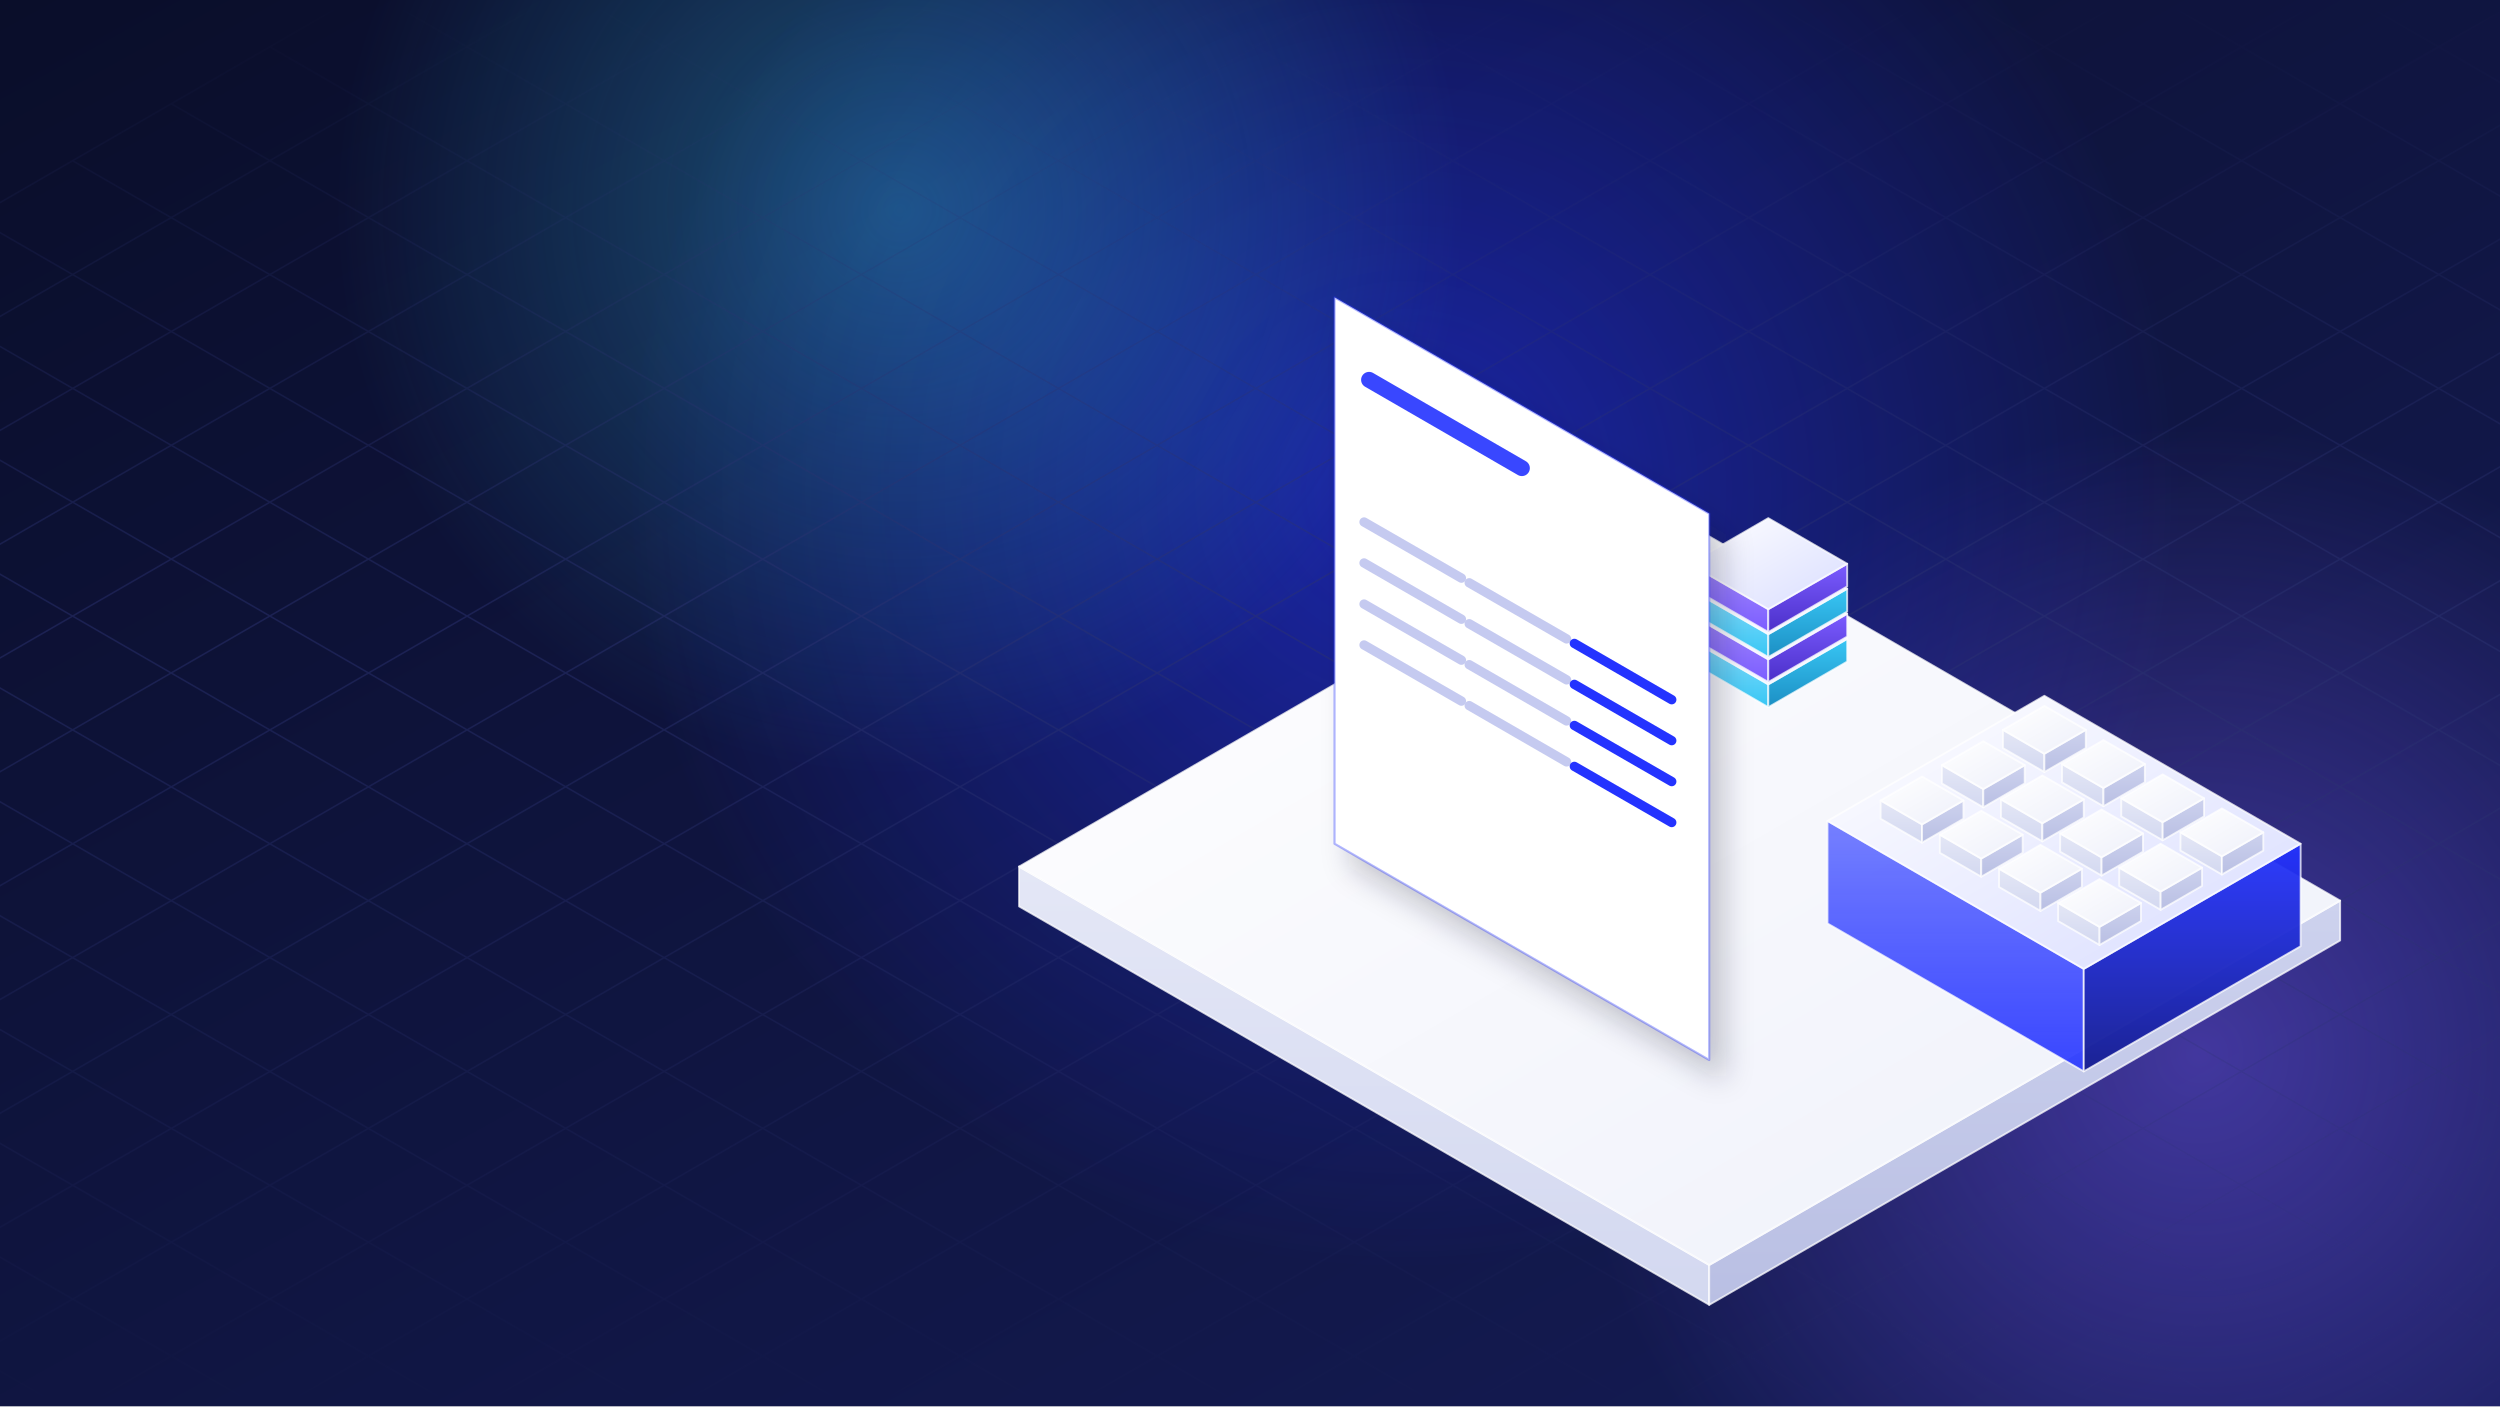
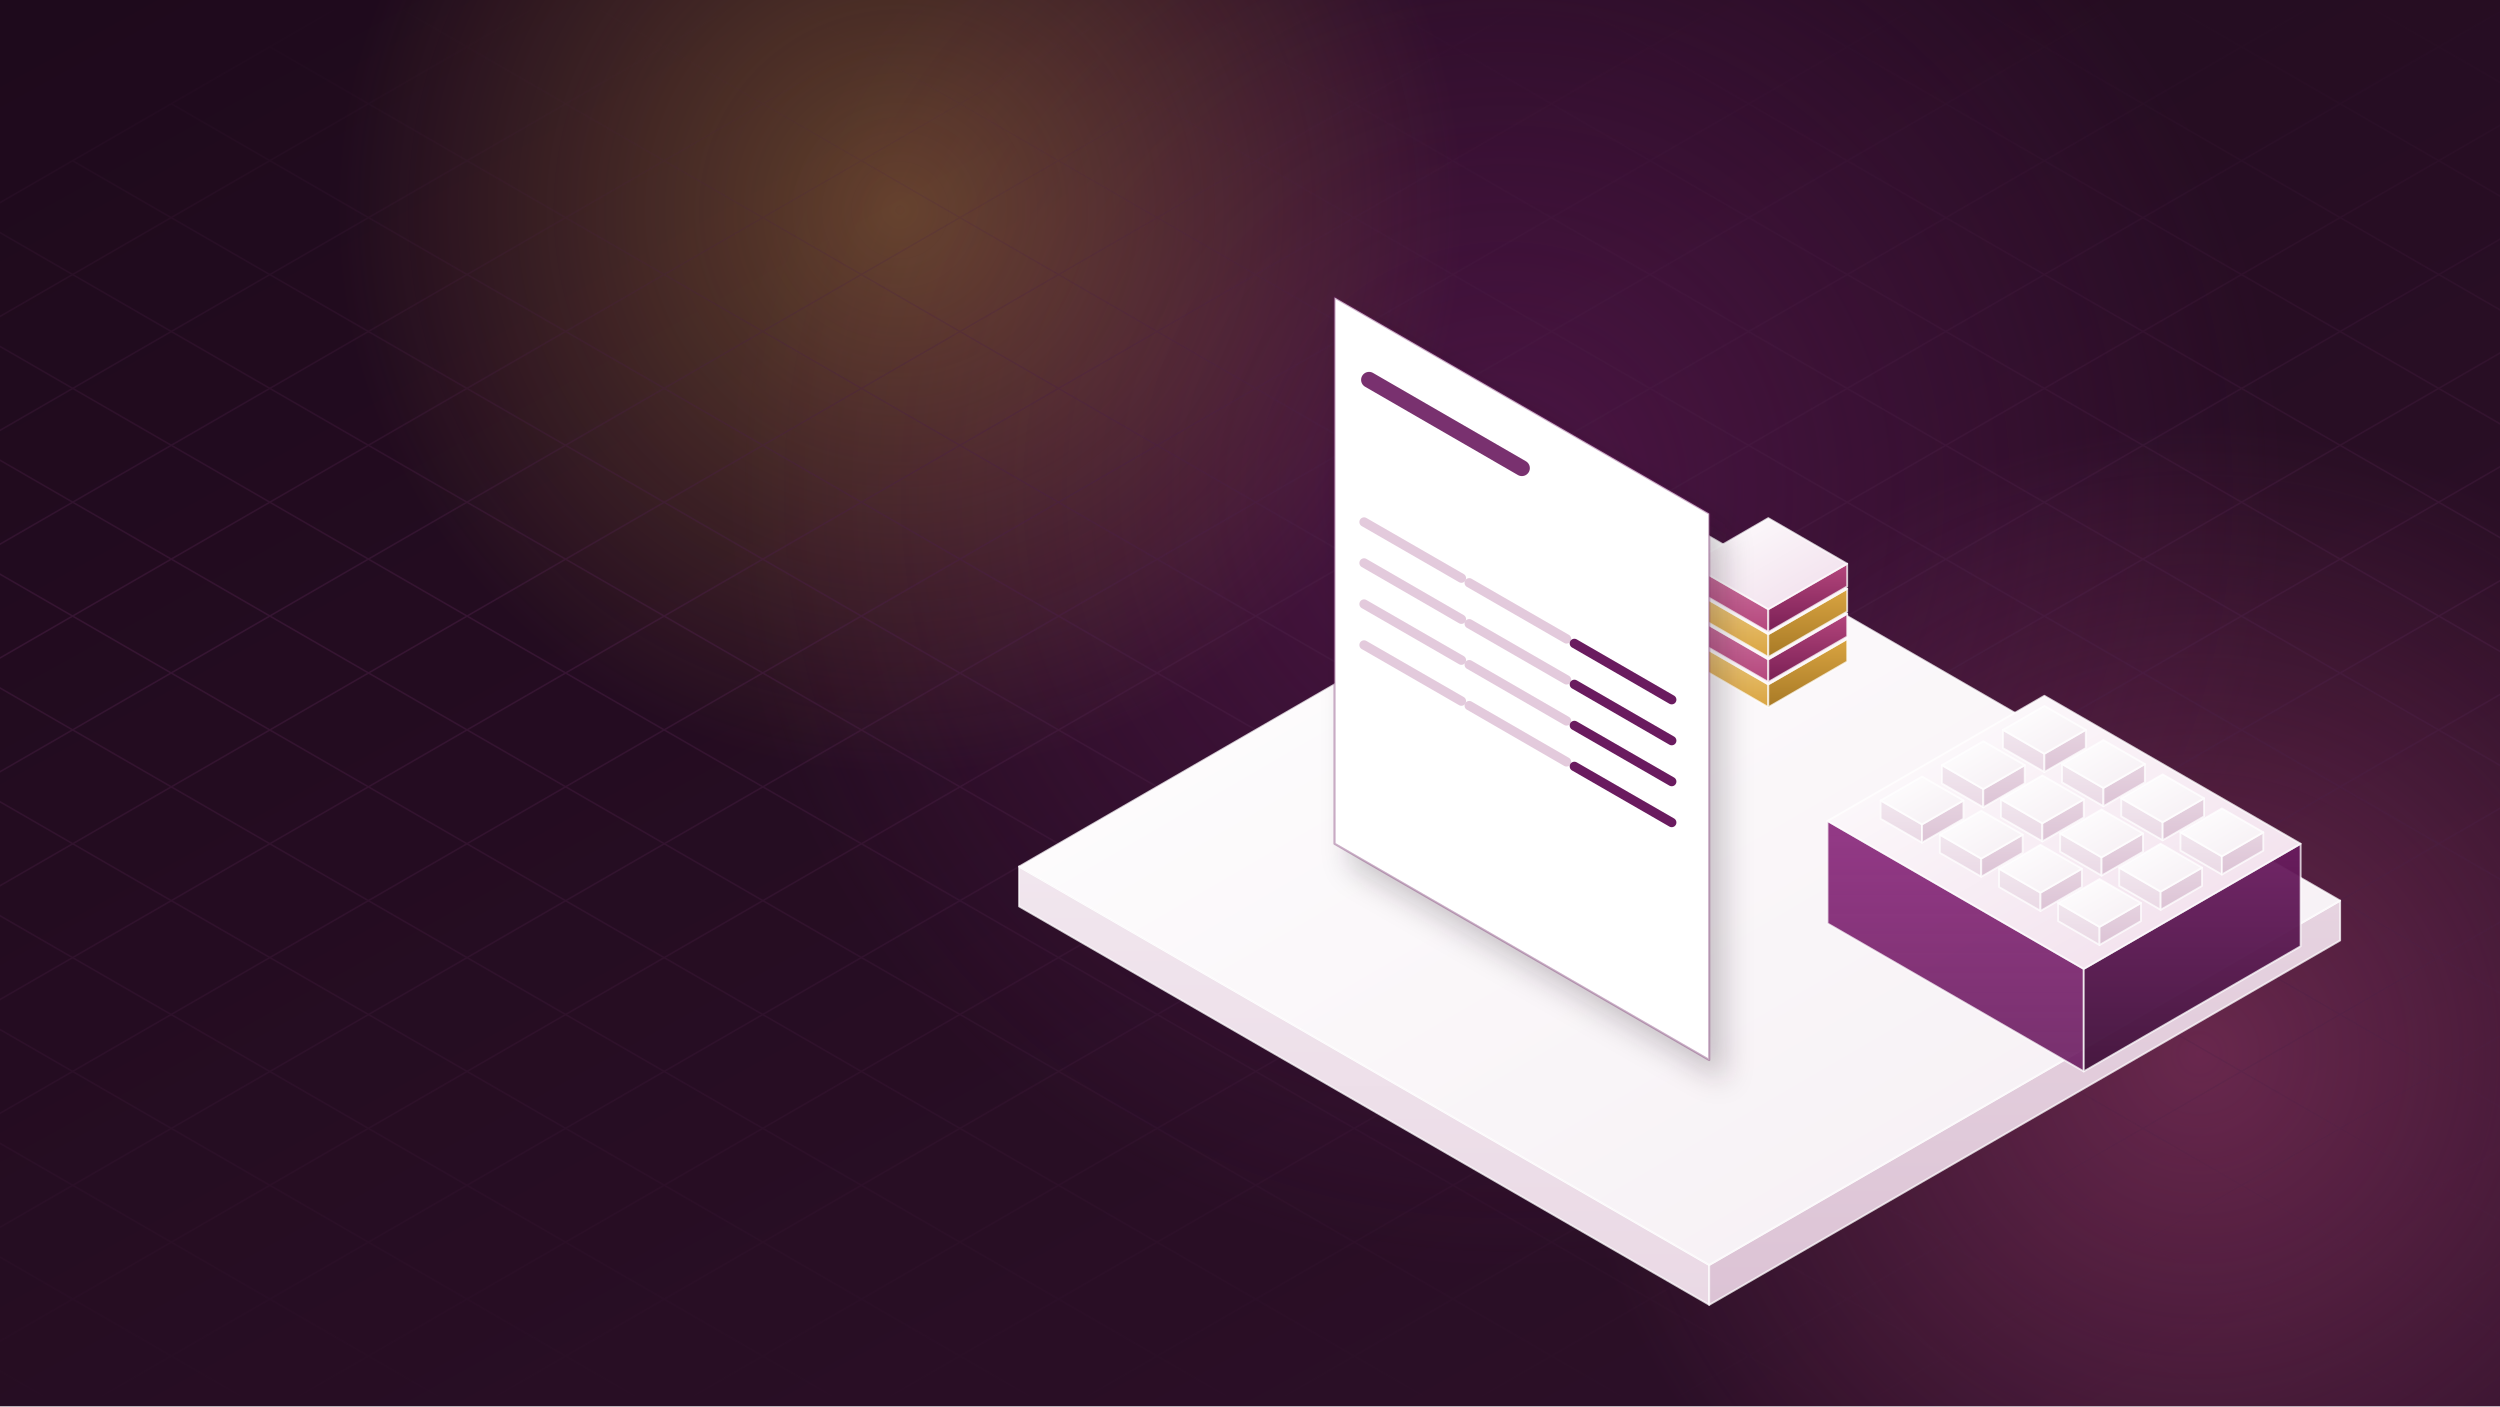
<svg xmlns="http://www.w3.org/2000/svg" viewBox="0 0 1600 900" preserveAspectRatio="xMidYMid slice">
  <defs>
    <linearGradient id="gBg" x1="0" y1="0" x2="1" y2="1">
-       <stop offset="0" stop-color="#0A0E2A" />
-       <stop offset="1" stop-color="#151C57" />
+       <stop offset="0" stop-color="#1E0A1C" />
+       <stop offset="1" stop-color="#2E1029" />
    </linearGradient>
    <radialGradient id="gB1">
-       <stop offset="0" stop-color="#2433FF" stop-opacity="0.55" />
-       <stop offset="1" stop-color="#2433FF" stop-opacity="0" />
+       <stop offset="0" stop-color="#6A1B5F" stop-opacity="0.55" />
+       <stop offset="1" stop-color="#6A1B5F" stop-opacity="0" />
    </radialGradient>
    <radialGradient id="gB2">
-       <stop offset="0" stop-color="#7B5CFF" stop-opacity="0.45" />
-       <stop offset="1" stop-color="#7B5CFF" stop-opacity="0" />
+       <stop offset="0" stop-color="#B4467C" stop-opacity="0.45" />
+       <stop offset="1" stop-color="#B4467C" stop-opacity="0" />
    </radialGradient>
    <radialGradient id="gB3">
-       <stop offset="0" stop-color="#38C6F4" stop-opacity="0.35" />
-       <stop offset="1" stop-color="#38C6F4" stop-opacity="0" />
+       <stop offset="0" stop-color="#D9A441" stop-opacity="0.35" />
+       <stop offset="1" stop-color="#D9A441" stop-opacity="0" />
    </radialGradient>
    <radialGradient id="gGlow">
-       <stop offset="0" stop-color="#8D98FF" stop-opacity=".55" />
-       <stop offset="1" stop-color="#8D98FF" stop-opacity="0" />
+       <stop offset="0" stop-color="#C98AB9" stop-opacity=".55" />
+       <stop offset="1" stop-color="#C98AB9" stop-opacity="0" />
    </radialGradient>
    <linearGradient id="gTop" x1="0" y1="0" x2="1" y2="1">
      <stop offset="0" stop-color="#FFFFFF" />
-       <stop offset="1" stop-color="#D9DDFF" />
+       <stop offset="1" stop-color="#F0DCEA" />
    </linearGradient>
    <linearGradient id="gLeft" x1="0" y1="0" x2="0" y2="1">
-       <stop offset="0" stop-color="#6E79FF" stop-opacity=".95" />
-       <stop offset="1" stop-color="#2433FF" stop-opacity=".9" />
+       <stop offset="0" stop-color="#8E2F80" stop-opacity=".95" />
+       <stop offset="1" stop-color="#6A1B5F" stop-opacity=".9" />
    </linearGradient>
    <linearGradient id="gRight" x1="0" y1="0" x2="0" y2="1">
-       <stop offset="0" stop-color="#2433FF" stop-opacity=".95" />
-       <stop offset="1" stop-color="#121A8F" stop-opacity=".95" />
+       <stop offset="0" stop-color="#6A1B5F" stop-opacity=".95" />
+       <stop offset="1" stop-color="#3E0F38" stop-opacity=".95" />
    </linearGradient>
    <linearGradient id="gLeftV" x1="0" y1="0" x2="0" y2="1">
-       <stop offset="0" stop-color="#A58CFF" />
-       <stop offset="1" stop-color="#7B5CFF" />
+       <stop offset="0" stop-color="#D07AA4" />
+       <stop offset="1" stop-color="#B4467C" />
    </linearGradient>
    <linearGradient id="gRightV" x1="0" y1="0" x2="0" y2="1">
-       <stop offset="0" stop-color="#7B5CFF" />
-       <stop offset="1" stop-color="#4B2FC9" />
+       <stop offset="0" stop-color="#B4467C" />
+       <stop offset="1" stop-color="#7A1F55" />
    </linearGradient>
    <linearGradient id="gLeftC" x1="0" y1="0" x2="0" y2="1">
-       <stop offset="0" stop-color="#8BE0FF" />
-       <stop offset="1" stop-color="#38C6F4" />
+       <stop offset="0" stop-color="#F0CF86" />
+       <stop offset="1" stop-color="#D9A441" />
    </linearGradient>
    <linearGradient id="gRightC" x1="0" y1="0" x2="0" y2="1">
-       <stop offset="0" stop-color="#38C6F4" />
-       <stop offset="1" stop-color="#1C8FC4" />
+       <stop offset="0" stop-color="#D9A441" />
+       <stop offset="1" stop-color="#A87A26" />
    </linearGradient>
    <linearGradient id="gLeftR" x1="0" y1="0" x2="0" y2="1">
-       <stop offset="0" stop-color="#FF8A6A" />
-       <stop offset="1" stop-color="#E8401C" />
+       <stop offset="0" stop-color="#F0CF86" />
+       <stop offset="1" stop-color="#D9A441" />
    </linearGradient>
    <linearGradient id="gRightR" x1="0" y1="0" x2="0" y2="1">
-       <stop offset="0" stop-color="#E8401C" />
-       <stop offset="1" stop-color="#A82A0E" />
+       <stop offset="0" stop-color="#D9A441" />
+       <stop offset="1" stop-color="#A87A26" />
    </linearGradient>
    <linearGradient id="gTopW" x1="0" y1="0" x2="1" y2="1">
      <stop offset="0" stop-color="#FFFFFF" />
-       <stop offset="1" stop-color="#EEF0FA" />
+       <stop offset="1" stop-color="#F5EEF3" />
    </linearGradient>
    <linearGradient id="gLeftW" x1="0" y1="0" x2="0" y2="1">
-       <stop offset="0" stop-color="#E4E7F6" />
-       <stop offset="1" stop-color="#D3D8F0" />
+       <stop offset="0" stop-color="#F1E6EE" />
+       <stop offset="1" stop-color="#EAD9E5" />
    </linearGradient>
    <linearGradient id="gRightW" x1="0" y1="0" x2="0" y2="1">
-       <stop offset="0" stop-color="#CDD2EE" />
-       <stop offset="1" stop-color="#B9BFE3" />
+       <stop offset="0" stop-color="#E6D3E0" />
+       <stop offset="1" stop-color="#DCC3D5" />
    </linearGradient>
    <linearGradient id="gFade" x1="0" y1="0" x2="0" y2="1">
      <stop offset="0" stop-color="#fff" stop-opacity="0" />
      <stop offset=".45" stop-color="#fff" stop-opacity="1" />
      <stop offset="1" stop-color="#fff" stop-opacity="0" />
    </linearGradient>
    <mask id="mGrid">
      <rect width="100%" height="100%" fill="url(#gFade)" />
    </mask>
    <filter id="fSoft" x="-50%" y="-50%" width="200%" height="200%">
      <feGaussianBlur stdDeviation="9" />
    </filter>
  </defs>
  <defs>
    <radialGradient id="gNode0" cx=".35" cy=".3">
      <stop offset="0" stop-color="#fff" />
-       <stop offset=".35" stop-color="#2433FF" />
-       <stop offset="1" stop-color="#121A8F" />
+       <stop offset=".35" stop-color="#6A1B5F" />
+       <stop offset="1" stop-color="#3E0F38" />
    </radialGradient>
    <radialGradient id="gNode1" cx=".35" cy=".3">
      <stop offset="0" stop-color="#fff" />
-       <stop offset=".35" stop-color="#7B5CFF" />
-       <stop offset="1" stop-color="#4B2FC9" />
+       <stop offset=".35" stop-color="#B4467C" />
+       <stop offset="1" stop-color="#7A1F55" />
    </radialGradient>
    <radialGradient id="gNode2" cx=".35" cy=".3">
      <stop offset="0" stop-color="#fff" />
-       <stop offset=".35" stop-color="#38C6F4" />
-       <stop offset="1" stop-color="#1C8FC4" />
+       <stop offset=".35" stop-color="#D9A441" />
+       <stop offset="1" stop-color="#A87A26" />
    </radialGradient>
  </defs>
  <rect width="100%" height="100%" fill="url(#gBg)" />
-   <circle cx="899.1" cy="315" r="495" fill="url(#gB1)" />
+   <circle cx="963.5" cy="315" r="495" fill="url(#gB1)" />
  <circle cx="1408" cy="675" r="405" fill="url(#gB2)" />
  <circle cx="576" cy="135" r="360" fill="url(#gB3)" />
-   <g stroke="#2A3170" stroke-width="1" opacity="0.5" mask="url(#mGrid)">
+   <g stroke="#4A1E45" stroke-width="1" opacity="0.5" mask="url(#mGrid)">
    <line x1="1056" y1="-480" x2="-710.7" y2="540" />
    <line x1="1056" y1="-480" x2="2822.7" y2="540" />
    <line x1="1119.1" y1="-443.6" x2="-647.6" y2="576.4" />
    <line x1="992.9" y1="-443.6" x2="2759.6" y2="576.4" />
    <line x1="1182.2" y1="-407.1" x2="-584.5" y2="612.9" />
    <line x1="929.8" y1="-407.1" x2="2696.5" y2="612.9" />
    <line x1="1245.3" y1="-370.7" x2="-521.4" y2="649.3" />
    <line x1="866.7" y1="-370.7" x2="2633.4" y2="649.3" />
    <line x1="1308.4" y1="-334.3" x2="-458.3" y2="685.7" />
    <line x1="803.6" y1="-334.3" x2="2570.3" y2="685.7" />
    <line x1="1371.5" y1="-297.9" x2="-395.2" y2="722.1" />
    <line x1="740.5" y1="-297.9" x2="2507.2" y2="722.1" />
    <line x1="1434.6" y1="-261.4" x2="-332.1" y2="758.6" />
    <line x1="677.4" y1="-261.4" x2="2444.1" y2="758.6" />
    <line x1="1497.7" y1="-225" x2="-269" y2="795" />
    <line x1="614.3" y1="-225" x2="2381" y2="795" />
    <line x1="1560.8" y1="-188.6" x2="-205.9" y2="831.4" />
    <line x1="551.2" y1="-188.6" x2="2317.9" y2="831.4" />
    <line x1="1623.9" y1="-152.1" x2="-142.8" y2="867.9" />
    <line x1="488.1" y1="-152.1" x2="2254.8" y2="867.9" />
    <line x1="1687" y1="-115.7" x2="-79.7" y2="904.3" />
    <line x1="425" y1="-115.7" x2="2191.7" y2="904.3" />
    <line x1="1750.1" y1="-79.3" x2="-16.6" y2="940.7" />
    <line x1="361.9" y1="-79.3" x2="2128.6" y2="940.7" />
    <line x1="1813.2" y1="-42.9" x2="46.5" y2="977.1" />
    <line x1="298.8" y1="-42.9" x2="2065.5" y2="977.1" />
    <line x1="1876.2" y1="-6.4" x2="109.6" y2="1013.6" />
    <line x1="235.8" y1="-6.4" x2="2002.4" y2="1013.6" />
    <line x1="1939.3" y1="30" x2="172.7" y2="1050" />
    <line x1="172.7" y1="30" x2="1939.3" y2="1050" />
    <line x1="2002.4" y1="66.4" x2="235.8" y2="1086.4" />
    <line x1="109.6" y1="66.4" x2="1876.2" y2="1086.4" />
    <line x1="2065.5" y1="102.9" x2="298.8" y2="1122.9" />
    <line x1="46.5" y1="102.9" x2="1813.2" y2="1122.9" />
    <line x1="2128.6" y1="139.3" x2="361.9" y2="1159.3" />
    <line x1="-16.6" y1="139.3" x2="1750.1" y2="1159.3" />
    <line x1="2191.7" y1="175.7" x2="425" y2="1195.7" />
    <line x1="-79.7" y1="175.7" x2="1687" y2="1195.7" />
    <line x1="2254.8" y1="212.1" x2="488.1" y2="1232.1" />
    <line x1="-142.8" y1="212.1" x2="1623.9" y2="1232.1" />
    <line x1="2317.9" y1="248.6" x2="551.2" y2="1268.6" />
    <line x1="-205.9" y1="248.6" x2="1560.8" y2="1268.6" />
    <line x1="2381" y1="285" x2="614.3" y2="1305" />
    <line x1="-269" y1="285" x2="1497.7" y2="1305" />
    <line x1="2444.1" y1="321.4" x2="677.4" y2="1341.4" />
    <line x1="-332.1" y1="321.4" x2="1434.6" y2="1341.4" />
    <line x1="2507.2" y1="357.9" x2="740.5" y2="1377.9" />
    <line x1="-395.2" y1="357.9" x2="1371.5" y2="1377.9" />
    <line x1="2570.3" y1="394.3" x2="803.6" y2="1414.3" />
    <line x1="-458.3" y1="394.3" x2="1308.4" y2="1414.3" />
    <line x1="2633.4" y1="430.7" x2="866.7" y2="1450.7" />
    <line x1="-521.4" y1="430.7" x2="1245.3" y2="1450.7" />
    <line x1="2696.5" y1="467.1" x2="929.8" y2="1487.1" />
    <line x1="-584.5" y1="467.1" x2="1182.2" y2="1487.1" />
    <line x1="2759.6" y1="503.6" x2="992.9" y2="1523.6" />
    <line x1="-647.6" y1="503.6" x2="1119.1" y2="1523.6" />
    <line x1="2822.7" y1="540" x2="1056" y2="1560" />
    <line x1="-710.7" y1="540" x2="1056" y2="1560" />
  </g>
  <g>
    <polygon points="652.2,580.1 1093.9,835.1 1093.9,809.6 652.2,554.6" fill="url(#gLeftW)" stroke="rgba(255,255,255,.75)" stroke-width="1.2" stroke-linejoin="round" />
    <polygon points="1497.7,601.9 1093.9,835.1 1093.9,809.6 1497.7,576.4" fill="url(#gRightW)" stroke="rgba(255,255,255,.75)" stroke-width="1.2" stroke-linejoin="round" />
    <polygon points="1056,321.4 1497.7,576.4 1093.9,809.6 652.2,554.6" fill="url(#gTopW)" stroke="rgba(255,255,255,.75)" stroke-width="1.2" stroke-linejoin="round" />
  </g>
  <g>
    <polygon points="1169.6,591 1333.6,685.7 1333.6,620.1 1169.6,525.4" fill="url(#gLeft)" stroke="rgba(255,255,255,.75)" stroke-width="1.2" stroke-linejoin="round" />
    <polygon points="1472.4,605.6 1333.6,685.7 1333.6,620.1 1472.4,540" fill="url(#gRight)" stroke="rgba(255,255,255,.75)" stroke-width="1.2" stroke-linejoin="round" />
    <polygon points="1308.4,445.3 1472.4,540 1333.6,620.1 1169.6,525.4" fill="url(#gTop)" stroke="rgba(255,255,255,.75)" stroke-width="1.2" stroke-linejoin="round" />
  </g>
  <g>
    <polygon points="992.9,401.6 1043.4,430.7 1043.4,416.1 992.9,387" fill="url(#gLeftC)" stroke="rgba(255,255,255,.75)" stroke-width="1.2" stroke-linejoin="round" />
    <polygon points="1093.9,401.6 1043.4,430.7 1043.4,416.1 1093.9,387" fill="url(#gRightC)" stroke="rgba(255,255,255,.75)" stroke-width="1.2" stroke-linejoin="round" />
    <polygon points="1043.4,357.9 1093.9,387 1043.4,416.1 992.9,387" fill="url(#gTop)" stroke="rgba(255,255,255,.75)" stroke-width="1.2" stroke-linejoin="round" />
  </g>
  <g>
    <polygon points="992.9,385.5 1043.4,414.7 1043.4,400.1 992.9,371" fill="url(#gLeftV)" stroke="rgba(255,255,255,.75)" stroke-width="1.2" stroke-linejoin="round" />
    <polygon points="1093.9,385.5 1043.4,414.7 1043.4,400.1 1093.9,371" fill="url(#gRightV)" stroke="rgba(255,255,255,.75)" stroke-width="1.2" stroke-linejoin="round" />
    <polygon points="1043.4,341.8 1093.9,371 1043.4,400.1 992.9,371" fill="url(#gTop)" stroke="rgba(255,255,255,.75)" stroke-width="1.2" stroke-linejoin="round" />
  </g>
  <g>
    <polygon points="992.9,369.5 1043.4,398.7 1043.4,384.1 992.9,354.9" fill="url(#gLeftC)" stroke="rgba(255,255,255,.75)" stroke-width="1.2" stroke-linejoin="round" />
    <polygon points="1093.9,369.5 1043.4,398.7 1043.4,384.1 1093.9,354.9" fill="url(#gRightC)" stroke="rgba(255,255,255,.75)" stroke-width="1.2" stroke-linejoin="round" />
    <polygon points="1043.4,325.8 1093.9,354.9 1043.4,384.1 992.9,354.9" fill="url(#gTop)" stroke="rgba(255,255,255,.75)" stroke-width="1.2" stroke-linejoin="round" />
  </g>
  <g>
    <polygon points="1081.2,423.4 1131.7,452.6 1131.7,438 1081.2,408.9" fill="url(#gLeftC)" stroke="rgba(255,255,255,.75)" stroke-width="1.2" stroke-linejoin="round" />
    <polygon points="1182.2,423.4 1131.7,452.6 1131.7,438 1182.2,408.9" fill="url(#gRightC)" stroke="rgba(255,255,255,.75)" stroke-width="1.2" stroke-linejoin="round" />
    <polygon points="1131.7,379.7 1182.2,408.9 1131.7,438 1081.2,408.9" fill="url(#gTop)" stroke="rgba(255,255,255,.75)" stroke-width="1.2" stroke-linejoin="round" />
  </g>
  <g>
    <polygon points="1081.2,407.4 1131.7,436.5 1131.7,422 1081.2,392.8" fill="url(#gLeftV)" stroke="rgba(255,255,255,.75)" stroke-width="1.2" stroke-linejoin="round" />
    <polygon points="1182.2,407.4 1131.7,436.5 1131.7,422 1182.2,392.8" fill="url(#gRightV)" stroke="rgba(255,255,255,.75)" stroke-width="1.2" stroke-linejoin="round" />
    <polygon points="1131.7,363.7 1182.2,392.8 1131.7,422 1081.2,392.8" fill="url(#gTop)" stroke="rgba(255,255,255,.75)" stroke-width="1.2" stroke-linejoin="round" />
  </g>
  <g>
    <polygon points="1081.2,391.4 1131.7,420.5 1131.7,405.9 1081.2,376.8" fill="url(#gLeftC)" stroke="rgba(255,255,255,.75)" stroke-width="1.2" stroke-linejoin="round" />
    <polygon points="1182.2,391.4 1131.7,420.5 1131.7,405.9 1182.2,376.8" fill="url(#gRightC)" stroke="rgba(255,255,255,.75)" stroke-width="1.2" stroke-linejoin="round" />
    <polygon points="1131.7,347.7 1182.2,376.8 1131.7,405.9 1081.2,376.8" fill="url(#gTop)" stroke="rgba(255,255,255,.75)" stroke-width="1.2" stroke-linejoin="round" />
  </g>
  <g>
    <polygon points="1081.2,375.3 1131.7,404.5 1131.7,389.9 1081.2,360.8" fill="url(#gLeftV)" stroke="rgba(255,255,255,.75)" stroke-width="1.2" stroke-linejoin="round" />
    <polygon points="1182.2,375.3 1131.7,404.5 1131.7,389.9 1182.2,360.8" fill="url(#gRightV)" stroke="rgba(255,255,255,.75)" stroke-width="1.2" stroke-linejoin="round" />
    <polygon points="1131.7,331.6 1182.2,360.8 1131.7,389.9 1081.2,360.8" fill="url(#gTop)" stroke="rgba(255,255,255,.75)" stroke-width="1.2" stroke-linejoin="round" />
  </g>
  <g>
    <polygon points="910.9,434.4 961.4,463.5 961.4,448.9 910.9,419.8" fill="url(#gLeftC)" stroke="rgba(255,255,255,.75)" stroke-width="1.2" stroke-linejoin="round" />
    <polygon points="1011.8,434.4 961.4,463.5 961.4,448.9 1011.8,419.8" fill="url(#gRightC)" stroke="rgba(255,255,255,.75)" stroke-width="1.2" stroke-linejoin="round" />
    <polygon points="961.4,390.6 1011.8,419.8 961.4,448.9 910.9,419.8" fill="url(#gTop)" stroke="rgba(255,255,255,.75)" stroke-width="1.2" stroke-linejoin="round" />
  </g>
  <g>
    <polygon points="910.9,418.3 961.4,447.5 961.4,432.9 910.9,403.8" fill="url(#gLeftV)" stroke="rgba(255,255,255,.75)" stroke-width="1.2" stroke-linejoin="round" />
    <polygon points="1011.8,418.3 961.4,447.5 961.4,432.9 1011.8,403.8" fill="url(#gRightV)" stroke="rgba(255,255,255,.75)" stroke-width="1.2" stroke-linejoin="round" />
    <polygon points="961.4,374.6 1011.8,403.8 961.4,432.9 910.9,403.8" fill="url(#gTop)" stroke="rgba(255,255,255,.75)" stroke-width="1.2" stroke-linejoin="round" />
  </g>
  <g>
    <polygon points="910.9,402.3 961.4,431.4 961.4,416.9 910.9,387.7" fill="url(#gLeftC)" stroke="rgba(255,255,255,.75)" stroke-width="1.2" stroke-linejoin="round" />
    <polygon points="1011.8,402.3 961.4,431.4 961.4,416.9 1011.8,387.7" fill="url(#gRightC)" stroke="rgba(255,255,255,.75)" stroke-width="1.2" stroke-linejoin="round" />
    <polygon points="961.4,358.6 1011.8,387.7 961.4,416.9 910.9,387.7" fill="url(#gTop)" stroke="rgba(255,255,255,.75)" stroke-width="1.2" stroke-linejoin="round" />
  </g>
  <g>
    <polygon points="910.9,386.3 961.4,415.4 961.4,400.8 910.9,371.7" fill="url(#gLeftV)" stroke="rgba(255,255,255,.75)" stroke-width="1.2" stroke-linejoin="round" />
    <polygon points="1011.8,386.3 961.4,415.4 961.4,400.8 1011.8,371.7" fill="url(#gRightV)" stroke="rgba(255,255,255,.75)" stroke-width="1.2" stroke-linejoin="round" />
    <polygon points="961.4,342.6 1011.8,371.7 961.4,400.8 910.9,371.7" fill="url(#gTop)" stroke="rgba(255,255,255,.75)" stroke-width="1.2" stroke-linejoin="round" />
  </g>
  <g>
    <polygon points="910.9,370.2 961.4,399.4 961.4,384.8 910.9,355.7" fill="url(#gLeftC)" stroke="rgba(255,255,255,.75)" stroke-width="1.2" stroke-linejoin="round" />
    <polygon points="1011.8,370.2 961.4,399.4 961.4,384.8 1011.8,355.7" fill="url(#gRightC)" stroke="rgba(255,255,255,.75)" stroke-width="1.2" stroke-linejoin="round" />
    <polygon points="961.4,326.5 1011.8,355.7 961.4,384.8 910.9,355.7" fill="url(#gTop)" stroke="rgba(255,255,255,.75)" stroke-width="1.2" stroke-linejoin="round" />
  </g>
  <g>
-     <polygon points="854.1,540 1093.9,678.4 1093.9,328.7 854.1,190.3" fill="#0A0E2A" opacity=".22" transform="translate(10,14)" filter="url(#fSoft)" />
-     <polygon points="854.1,540 1093.9,678.4 1093.9,328.7 854.1,190.3" fill="#FFFFFF" stroke="rgba(36,51,255,.35)" stroke-width="1.4" stroke-linejoin="round" />
-     <line x1="876.2" y1="243.1" x2="974" y2="299.6" stroke="#2433FF" stroke-width="10.2" stroke-linecap="round" opacity=".9" />
-     <line x1="873" y1="334.1" x2="935.3" y2="370" stroke="#C5CAF0" stroke-width="6" stroke-linecap="round" />
-     <line x1="940.3" y1="373" x2="1002.6" y2="408.9" stroke="#C5CAF0" stroke-width="6" stroke-linecap="round" />
-     <line x1="1007.6" y1="411.8" x2="1069.9" y2="447.8" stroke="#2433FF" stroke-width="6" stroke-linecap="round" />
-     <line x1="873" y1="360.3" x2="935.3" y2="396.3" stroke="#C5CAF0" stroke-width="6" stroke-linecap="round" />
-     <line x1="940.3" y1="399.2" x2="1002.6" y2="435.1" stroke="#C5CAF0" stroke-width="6" stroke-linecap="round" />
-     <line x1="1007.6" y1="438" x2="1069.9" y2="474" stroke="#2433FF" stroke-width="6" stroke-linecap="round" />
-     <line x1="873" y1="386.6" x2="935.3" y2="422.5" stroke="#C5CAF0" stroke-width="6" stroke-linecap="round" />
-     <line x1="940.3" y1="425.4" x2="1002.6" y2="461.4" stroke="#C5CAF0" stroke-width="6" stroke-linecap="round" />
-     <line x1="1007.6" y1="464.3" x2="1069.9" y2="500.2" stroke="#2433FF" stroke-width="6" stroke-linecap="round" />
-     <line x1="873" y1="412.8" x2="935.3" y2="448.7" stroke="#C5CAF0" stroke-width="6" stroke-linecap="round" />
-     <line x1="940.3" y1="451.6" x2="1002.6" y2="487.6" stroke="#C5CAF0" stroke-width="6" stroke-linecap="round" />
-     <line x1="1007.6" y1="490.5" x2="1069.9" y2="526.4" stroke="#2433FF" stroke-width="6" stroke-linecap="round" />
+     <polygon points="854.1,540 1093.9,678.4 1093.9,328.7 854.1,190.3" fill="#1E0A1C" opacity=".22" transform="translate(10,14)" filter="url(#fSoft)" />
+     <polygon points="854.1,540 1093.9,678.4 1093.9,328.7 854.1,190.3" fill="#FFFFFF" stroke="rgba(106,27,95,.35)" stroke-width="1.4" stroke-linejoin="round" />
+     <line x1="876.2" y1="243.1" x2="974" y2="299.6" stroke="#6A1B5F" stroke-width="10.2" stroke-linecap="round" opacity=".9" />
+     <line x1="873" y1="334.1" x2="935.3" y2="370" stroke="#E3CADC" stroke-width="6" stroke-linecap="round" />
+     <line x1="940.3" y1="373" x2="1002.6" y2="408.9" stroke="#E3CADC" stroke-width="6" stroke-linecap="round" />
+     <line x1="1007.6" y1="411.8" x2="1069.9" y2="447.8" stroke="#6A1B5F" stroke-width="6" stroke-linecap="round" />
+     <line x1="873" y1="360.3" x2="935.3" y2="396.3" stroke="#E3CADC" stroke-width="6" stroke-linecap="round" />
+     <line x1="940.3" y1="399.2" x2="1002.6" y2="435.1" stroke="#E3CADC" stroke-width="6" stroke-linecap="round" />
+     <line x1="1007.6" y1="438" x2="1069.9" y2="474" stroke="#6A1B5F" stroke-width="6" stroke-linecap="round" />
+     <line x1="873" y1="386.6" x2="935.3" y2="422.5" stroke="#E3CADC" stroke-width="6" stroke-linecap="round" />
+     <line x1="940.3" y1="425.4" x2="1002.6" y2="461.4" stroke="#E3CADC" stroke-width="6" stroke-linecap="round" />
+     <line x1="1007.6" y1="464.3" x2="1069.9" y2="500.2" stroke="#6A1B5F" stroke-width="6" stroke-linecap="round" />
+     <line x1="873" y1="412.8" x2="935.3" y2="448.7" stroke="#E3CADC" stroke-width="6" stroke-linecap="round" />
+     <line x1="940.3" y1="451.6" x2="1002.6" y2="487.6" stroke="#E3CADC" stroke-width="6" stroke-linecap="round" />
+     <line x1="1007.6" y1="490.5" x2="1069.9" y2="526.4" stroke="#6A1B5F" stroke-width="6" stroke-linecap="round" />
  </g>
  <g>
    <polygon points="1281.9,478.8 1308.4,494.1 1308.4,482.4 1281.9,467.1" fill="url(#gLeftW)" stroke="rgba(255,255,255,.75)" stroke-width="1.2" stroke-linejoin="round" />
    <polygon points="1334.9,478.8 1308.4,494.1 1308.4,482.4 1334.9,467.1" fill="url(#gRightW)" stroke="rgba(255,255,255,.75)" stroke-width="1.2" stroke-linejoin="round" />
    <polygon points="1308.4,451.8 1334.9,467.1 1308.4,482.4 1281.9,467.1" fill="url(#gTopW)" stroke="rgba(255,255,255,.75)" stroke-width="1.2" stroke-linejoin="round" />
  </g>
  <g>
    <polygon points="1319.7,500.7 1346.2,516 1346.2,504.3 1319.7,489" fill="url(#gLeftW)" stroke="rgba(255,255,255,.75)" stroke-width="1.2" stroke-linejoin="round" />
    <polygon points="1372.7,500.7 1346.2,516 1346.2,504.3 1372.7,489" fill="url(#gRightW)" stroke="rgba(255,255,255,.75)" stroke-width="1.2" stroke-linejoin="round" />
    <polygon points="1346.2,473.7 1372.7,489 1346.2,504.3 1319.7,489" fill="url(#gTopW)" stroke="rgba(255,255,255,.75)" stroke-width="1.2" stroke-linejoin="round" />
  </g>
  <g>
    <polygon points="1357.6,522.5 1384.1,537.8 1384.1,526.2 1357.6,510.9" fill="url(#gLeftW)" stroke="rgba(255,255,255,.75)" stroke-width="1.2" stroke-linejoin="round" />
    <polygon points="1410.6,522.5 1384.1,537.8 1384.1,526.2 1410.6,510.9" fill="url(#gRightW)" stroke="rgba(255,255,255,.75)" stroke-width="1.2" stroke-linejoin="round" />
    <polygon points="1384.1,495.6 1410.6,510.9 1384.1,526.2 1357.6,510.9" fill="url(#gTopW)" stroke="rgba(255,255,255,.75)" stroke-width="1.2" stroke-linejoin="round" />
  </g>
  <g>
    <polygon points="1395.5,544.4 1422,559.7 1422,548 1395.5,532.7" fill="url(#gLeftW)" stroke="rgba(255,255,255,.75)" stroke-width="1.2" stroke-linejoin="round" />
    <polygon points="1448.5,544.4 1422,559.7 1422,548 1448.5,532.7" fill="url(#gRightW)" stroke="rgba(255,255,255,.75)" stroke-width="1.2" stroke-linejoin="round" />
    <polygon points="1422,517.4 1448.5,532.7 1422,548 1395.5,532.7" fill="url(#gTopW)" stroke="rgba(255,255,255,.75)" stroke-width="1.2" stroke-linejoin="round" />
  </g>
  <g>
    <polygon points="1242.8,501.4 1269.3,516.7 1269.3,505 1242.8,489.7" fill="url(#gLeftW)" stroke="rgba(255,255,255,.75)" stroke-width="1.2" stroke-linejoin="round" />
    <polygon points="1295.8,501.4 1269.3,516.7 1269.3,505 1295.8,489.7" fill="url(#gRightW)" stroke="rgba(255,255,255,.75)" stroke-width="1.2" stroke-linejoin="round" />
    <polygon points="1269.3,474.4 1295.8,489.7 1269.3,505 1242.8,489.7" fill="url(#gTopW)" stroke="rgba(255,255,255,.75)" stroke-width="1.2" stroke-linejoin="round" />
  </g>
  <g>
    <polygon points="1280.6,523.2 1307.1,538.5 1307.1,526.9 1280.6,511.6" fill="url(#gLeftW)" stroke="rgba(255,255,255,.75)" stroke-width="1.2" stroke-linejoin="round" />
    <polygon points="1333.6,523.2 1307.1,538.5 1307.1,526.9 1333.6,511.6" fill="url(#gRightW)" stroke="rgba(255,255,255,.75)" stroke-width="1.2" stroke-linejoin="round" />
    <polygon points="1307.1,496.3 1333.6,511.6 1307.1,526.9 1280.6,511.6" fill="url(#gTopW)" stroke="rgba(255,255,255,.75)" stroke-width="1.2" stroke-linejoin="round" />
  </g>
  <g>
    <polygon points="1318.5,545.1 1345,560.4 1345,548.7 1318.5,533.4" fill="url(#gLeftW)" stroke="rgba(255,255,255,.75)" stroke-width="1.2" stroke-linejoin="round" />
    <polygon points="1371.5,545.1 1345,560.4 1345,548.7 1371.5,533.4" fill="url(#gRightW)" stroke="rgba(255,255,255,.75)" stroke-width="1.2" stroke-linejoin="round" />
    <polygon points="1345,518.1 1371.5,533.4 1345,548.7 1318.5,533.4" fill="url(#gTopW)" stroke="rgba(255,255,255,.75)" stroke-width="1.2" stroke-linejoin="round" />
  </g>
  <g>
    <polygon points="1356.3,567 1382.8,582.3 1382.8,570.6 1356.3,555.3" fill="url(#gLeftW)" stroke="rgba(255,255,255,.75)" stroke-width="1.2" stroke-linejoin="round" />
    <polygon points="1409.3,567 1382.8,582.3 1382.8,570.6 1409.3,555.3" fill="url(#gRightW)" stroke="rgba(255,255,255,.75)" stroke-width="1.2" stroke-linejoin="round" />
    <polygon points="1382.8,540 1409.3,555.3 1382.8,570.6 1356.3,555.3" fill="url(#gTopW)" stroke="rgba(255,255,255,.75)" stroke-width="1.2" stroke-linejoin="round" />
  </g>
  <g>
    <polygon points="1203.6,524 1230.1,539.3 1230.1,527.6 1203.6,512.3" fill="url(#gLeftW)" stroke="rgba(255,255,255,.75)" stroke-width="1.2" stroke-linejoin="round" />
    <polygon points="1256.6,524 1230.1,539.3 1230.1,527.6 1256.6,512.3" fill="url(#gRightW)" stroke="rgba(255,255,255,.75)" stroke-width="1.2" stroke-linejoin="round" />
    <polygon points="1230.1,497 1256.6,512.3 1230.1,527.6 1203.6,512.3" fill="url(#gTopW)" stroke="rgba(255,255,255,.75)" stroke-width="1.2" stroke-linejoin="round" />
  </g>
  <g>
    <polygon points="1241.5,545.8 1268,561.1 1268,549.5 1241.5,534.2" fill="url(#gLeftW)" stroke="rgba(255,255,255,.75)" stroke-width="1.2" stroke-linejoin="round" />
    <polygon points="1294.5,545.8 1268,561.1 1268,549.5 1294.5,534.2" fill="url(#gRightW)" stroke="rgba(255,255,255,.75)" stroke-width="1.2" stroke-linejoin="round" />
    <polygon points="1268,518.9 1294.5,534.2 1268,549.5 1241.5,534.2" fill="url(#gTopW)" stroke="rgba(255,255,255,.75)" stroke-width="1.2" stroke-linejoin="round" />
  </g>
  <g>
    <polygon points="1279.4,567.7 1305.9,583 1305.9,571.3 1279.4,556" fill="url(#gLeftW)" stroke="rgba(255,255,255,.75)" stroke-width="1.2" stroke-linejoin="round" />
    <polygon points="1332.4,567.7 1305.9,583 1305.9,571.3 1332.4,556" fill="url(#gRightW)" stroke="rgba(255,255,255,.75)" stroke-width="1.2" stroke-linejoin="round" />
    <polygon points="1305.9,540.7 1332.4,556 1305.9,571.3 1279.4,556" fill="url(#gTopW)" stroke="rgba(255,255,255,.75)" stroke-width="1.2" stroke-linejoin="round" />
  </g>
  <g>
    <polygon points="1317.2,589.5 1343.7,604.8 1343.7,593.2 1317.2,577.9" fill="url(#gLeftW)" stroke="rgba(255,255,255,.75)" stroke-width="1.2" stroke-linejoin="round" />
    <polygon points="1370.2,589.5 1343.7,604.8 1343.7,593.2 1370.2,577.9" fill="url(#gRightW)" stroke="rgba(255,255,255,.75)" stroke-width="1.2" stroke-linejoin="round" />
    <polygon points="1343.7,562.6 1370.2,577.9 1343.7,593.2 1317.2,577.9" fill="url(#gTopW)" stroke="rgba(255,255,255,.75)" stroke-width="1.2" stroke-linejoin="round" />
  </g>
</svg>
